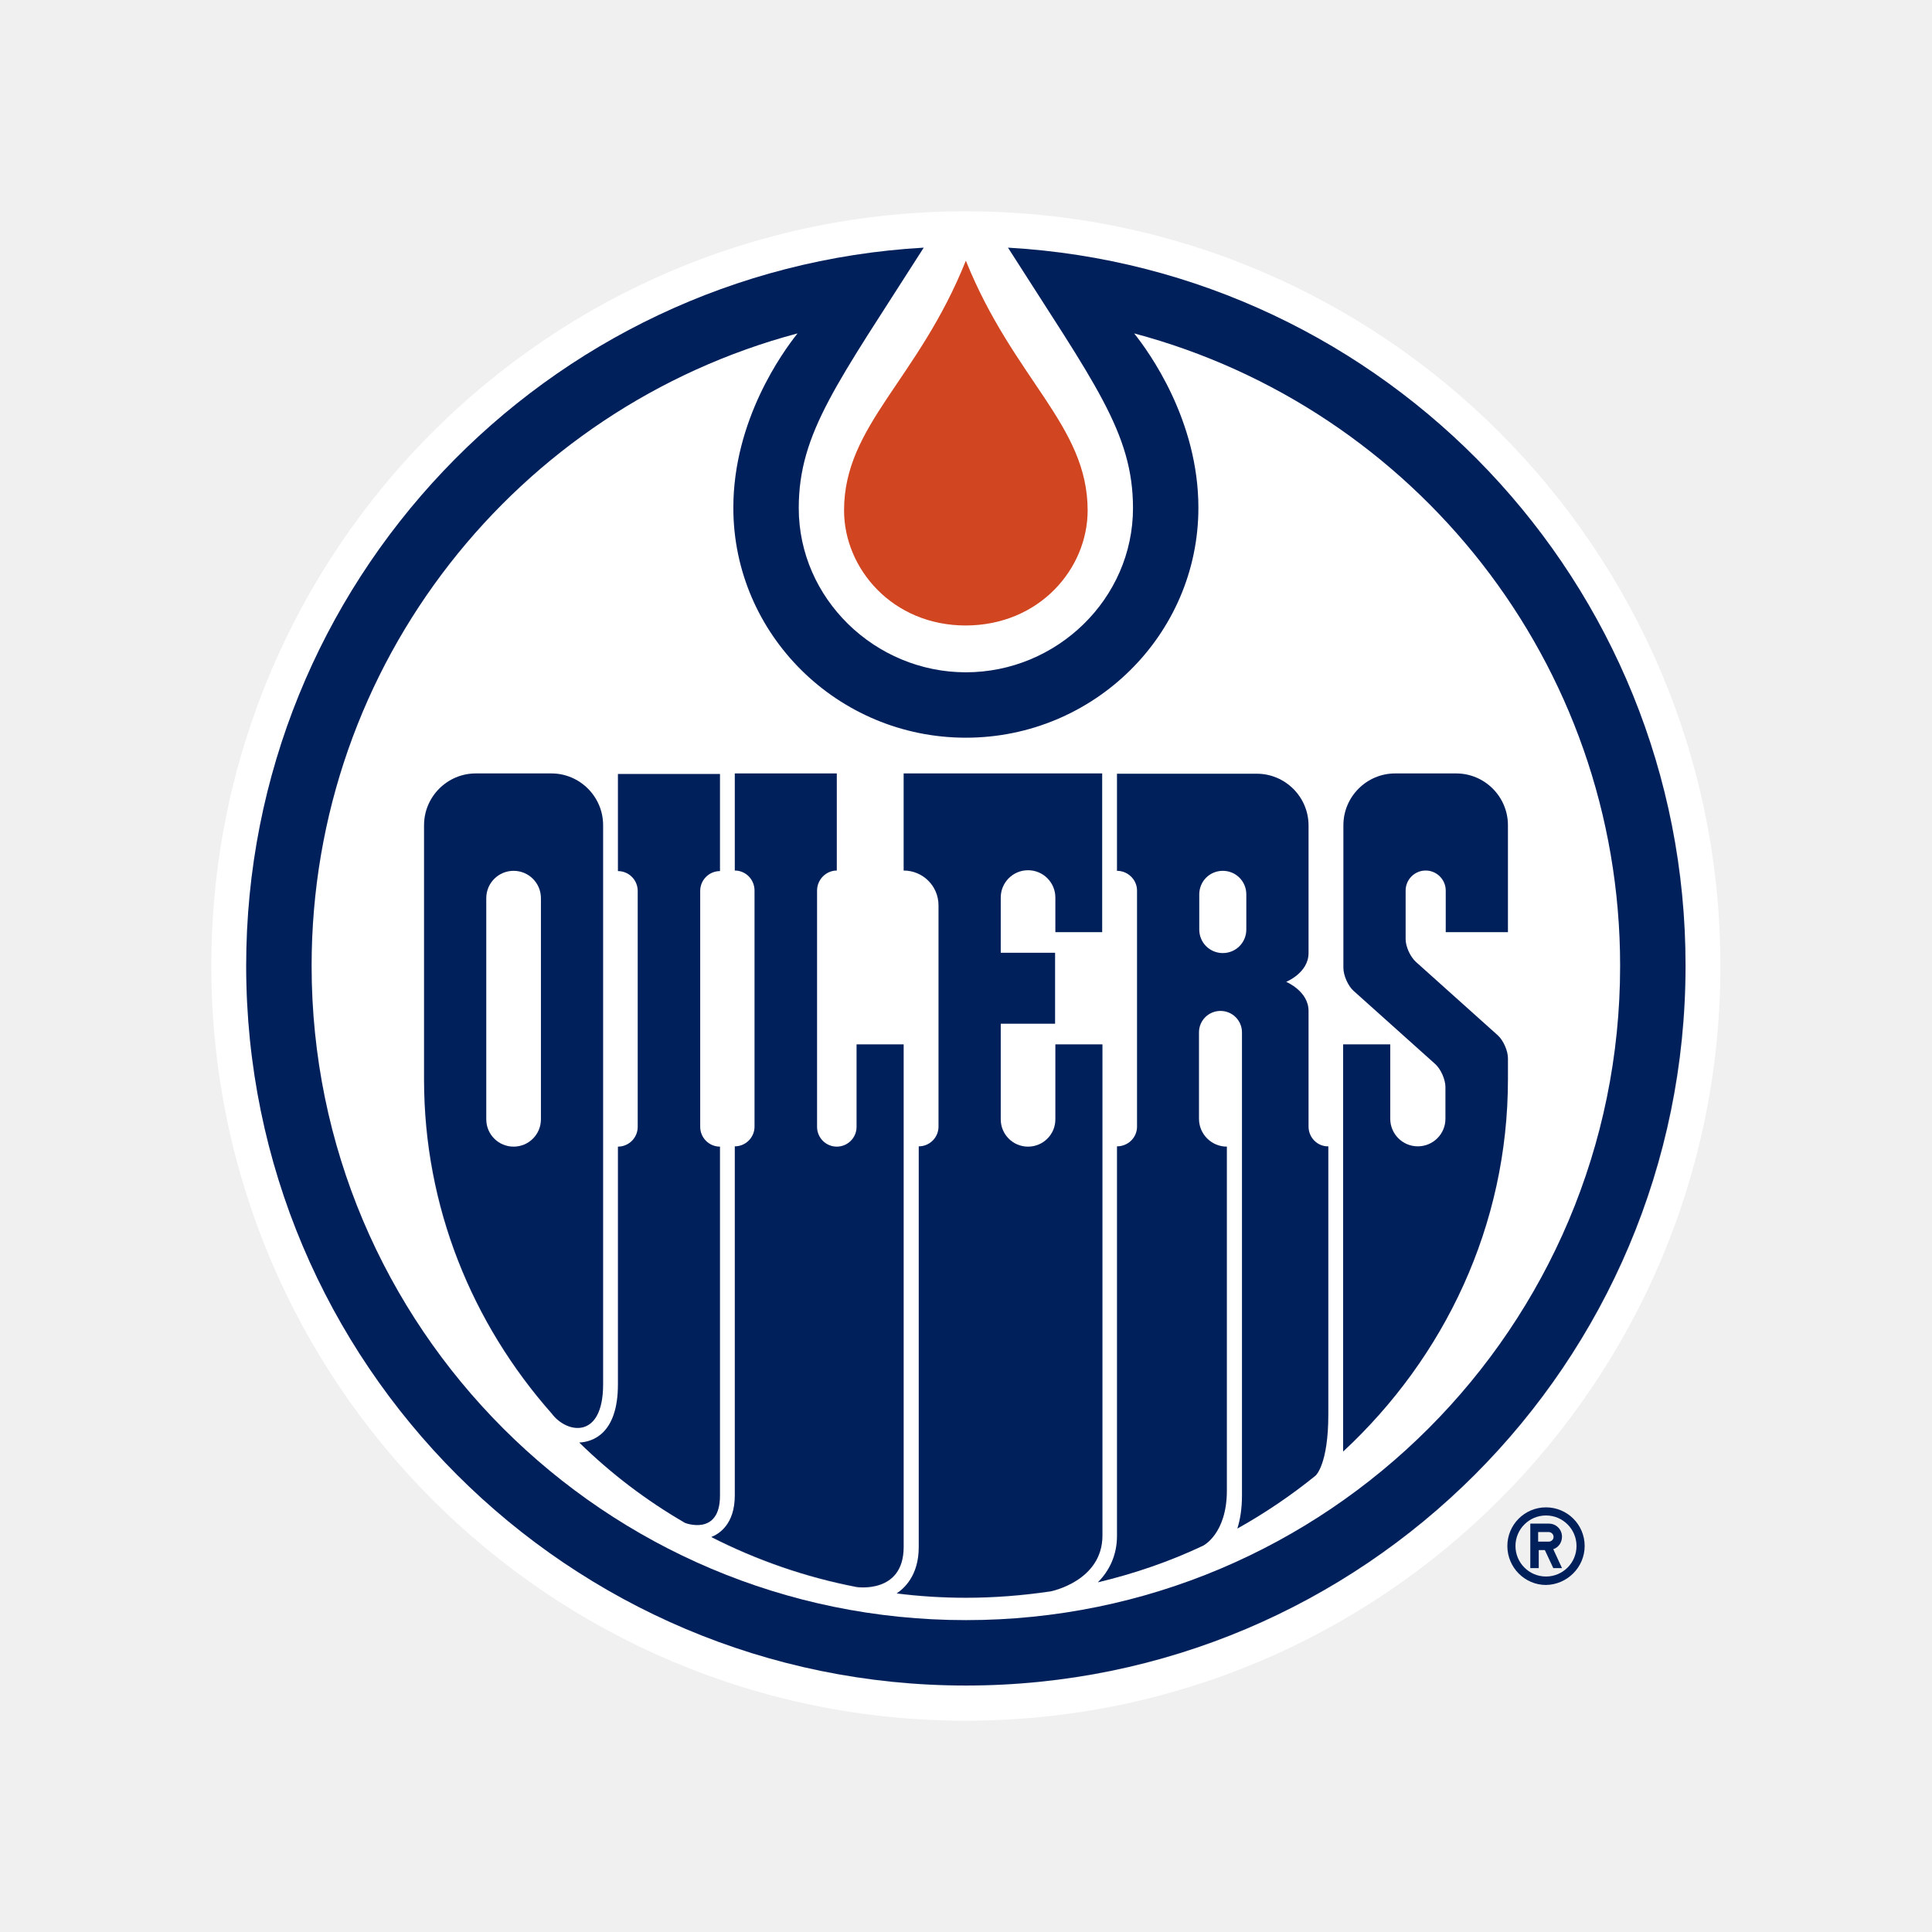
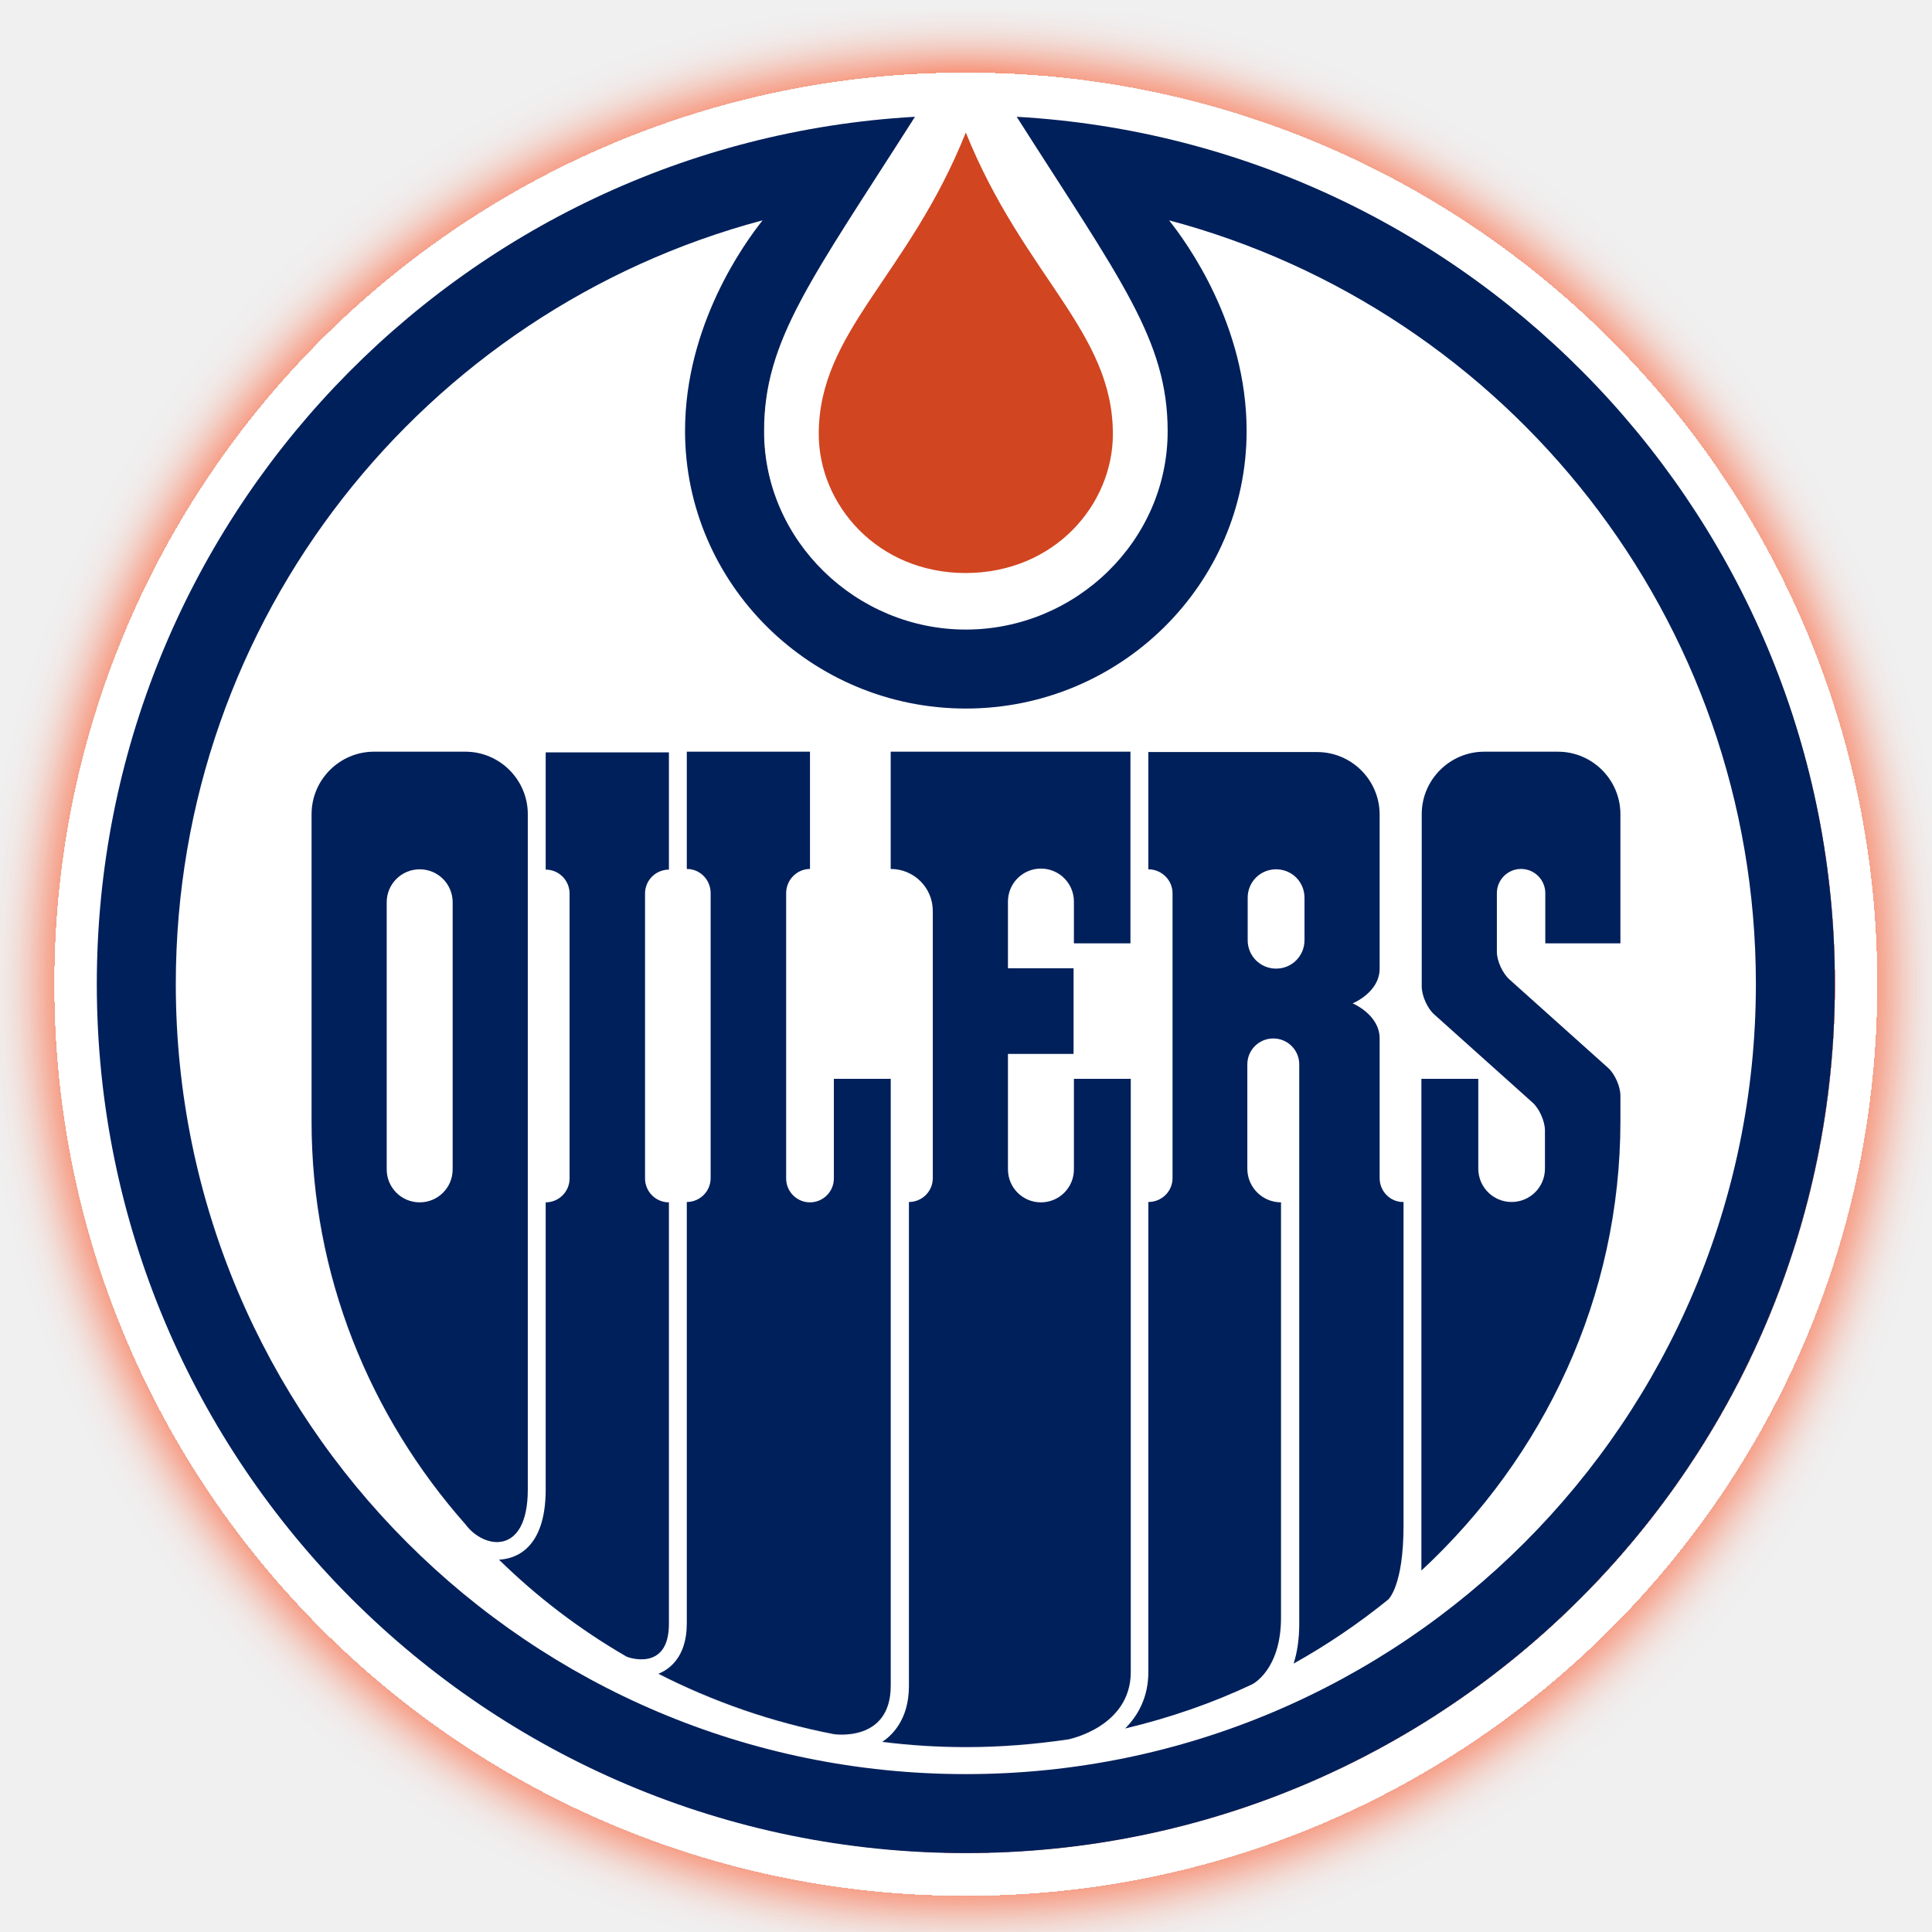
- <svg xmlns="http://www.w3.org/2000/svg" width="64" height="64" viewBox="0 0 64 64" fill="none">
-   <g clip-path="url(#clip0_13_1438)">
-     <path d="M31.995 57C45.802 57 56.99 45.812 56.99 32.005C57 18.198 45.802 7 31.995 7C18.188 7 7 18.198 7 31.995C7 45.802 18.188 57 31.995 57ZM31.995 8.627C33.574 12.575 36.029 14.077 36.029 16.898C36.029 18.824 34.441 20.711 31.995 20.711C29.559 20.711 27.961 18.833 27.961 16.898C27.971 14.077 30.416 12.575 31.995 8.627ZM30.609 8.204C27.759 12.681 26.468 14.327 26.468 16.831C26.468 19.835 28.991 22.271 32.005 22.271C35.009 22.271 37.541 19.835 37.541 16.831C37.541 14.327 36.251 12.681 33.401 8.204C45.918 8.926 55.854 19.305 55.854 32.005C55.854 45.176 45.176 55.845 32.014 55.845C18.833 55.845 8.155 45.167 8.155 31.995C8.155 19.295 18.092 8.916 30.609 8.204Z" fill="white" />
-     <path d="M17.014 28.847C16.513 28.847 16.108 29.251 16.108 29.752V37.079C16.108 37.58 16.513 37.984 17.014 37.984C17.514 37.984 17.919 37.58 17.919 37.079V29.752C17.919 29.251 17.514 28.847 17.014 28.847Z" fill="white" />
-     <path d="M40.507 31.572C40.94 31.572 41.286 31.225 41.286 30.792V29.627C41.286 29.193 40.94 28.847 40.507 28.847C40.073 28.847 39.727 29.193 39.727 29.627V30.792C39.727 31.225 40.073 31.572 40.507 31.572Z" fill="white" />
-     <path d="M31.995 53.669C43.963 53.669 53.669 43.963 53.669 31.995C53.669 21.953 46.842 13.509 37.57 11.044C38.061 11.66 39.698 13.913 39.698 16.821C39.698 21.019 36.241 24.437 31.995 24.437C27.749 24.437 24.293 21.019 24.293 16.821C24.293 13.913 25.929 11.66 26.42 11.044C17.158 13.509 10.331 21.962 10.331 31.995C10.331 43.963 20.027 53.669 31.995 53.669ZM44.502 34.595H46.062V37.06C46.062 37.57 46.476 37.974 46.977 37.974C47.487 37.974 47.892 37.56 47.892 37.06V36.01C47.892 35.76 47.737 35.413 47.555 35.249L44.839 32.833C44.647 32.669 44.502 32.322 44.502 32.072V27.345C44.502 26.401 45.273 25.631 46.216 25.631H48.238C49.182 25.631 49.952 26.401 49.952 27.345V30.878H47.892V29.501C47.892 29.136 47.593 28.837 47.227 28.837C46.861 28.837 46.563 29.136 46.563 29.501V31.109C46.563 31.36 46.717 31.706 46.91 31.87L49.625 34.296C49.808 34.46 49.962 34.807 49.962 35.057V35.75C49.962 40.593 47.872 44.955 44.502 48.084V34.595ZM37.002 37.984C37.368 37.984 37.666 37.685 37.666 37.329V29.511C37.666 29.145 37.368 28.847 37.002 28.847V25.631H41.633C42.577 25.631 43.347 26.401 43.347 27.345V31.572C43.347 32.226 42.606 32.525 42.606 32.525C42.606 32.525 43.347 32.823 43.347 33.478V37.32C43.347 37.685 43.645 37.974 44.011 37.974V46.852C44.011 48.527 43.588 48.883 43.588 48.883C42.779 49.538 41.912 50.125 40.998 50.636C41.084 50.328 41.152 49.971 41.152 49.528V34.19C41.152 33.796 40.834 33.478 40.439 33.478C40.044 33.478 39.727 33.796 39.727 34.19V37.05C39.727 37.56 40.141 37.974 40.651 37.974V49.374C40.651 50.819 39.862 51.204 39.862 51.204C38.754 51.714 37.589 52.118 36.376 52.417C36.742 52.051 37.012 51.541 37.012 50.876V37.984H37.002ZM29.935 25.621H36.511V30.878H34.951V29.742C34.951 29.241 34.547 28.837 34.046 28.837C33.545 28.837 33.141 29.241 33.141 29.742V31.572H34.941V33.921H33.141V37.089C33.141 37.589 33.545 37.994 34.046 37.994C34.547 37.994 34.951 37.589 34.951 37.089V34.604H36.511V50.886C36.511 52.398 34.797 52.735 34.797 52.735C33.882 52.869 32.948 52.946 31.995 52.946C31.215 52.946 30.445 52.898 29.694 52.802C29.935 52.648 30.426 52.215 30.426 51.271V37.984C30.792 37.984 31.081 37.685 31.081 37.329V30.002C31.081 29.367 30.561 28.847 29.925 28.847V25.621H29.935ZM24.341 49.548V37.984C24.706 37.984 24.995 37.685 24.995 37.329V29.511C24.995 29.145 24.697 28.847 24.341 28.847V25.631H27.72V28.847C27.354 28.847 27.066 29.145 27.066 29.511V37.329C27.066 37.695 27.364 37.984 27.72 37.984C28.086 37.984 28.375 37.685 28.375 37.329V34.604H29.935V51.271C29.935 52.831 28.375 52.6 28.375 52.6C26.671 52.263 25.053 51.704 23.561 50.944C23.821 50.838 24.341 50.52 24.341 49.548ZM20.47 45.86V37.984C20.836 37.984 21.125 37.685 21.125 37.329V29.511C21.125 29.145 20.826 28.847 20.47 28.847V25.631H23.85V28.847C23.484 28.847 23.195 29.145 23.195 29.511V37.329C23.195 37.695 23.493 37.984 23.85 37.984V49.548C23.85 50.886 22.675 50.443 22.675 50.443C21.394 49.702 20.22 48.806 19.18 47.786C19.623 47.766 20.47 47.506 20.47 45.86ZM14.038 27.335C14.038 26.392 14.809 25.621 15.752 25.621H18.256C19.199 25.621 19.969 26.392 19.969 27.335V45.86C19.969 47.689 18.776 47.497 18.256 46.823C15.617 43.838 14.029 39.977 14.029 35.76V27.335H14.038Z" fill="white" />
-     <path d="M52.494 51.213C52.494 50.501 51.916 49.933 51.213 49.933C50.501 49.933 49.933 50.511 49.933 51.213C49.933 51.926 50.511 52.504 51.213 52.504C51.916 52.494 52.494 51.916 52.494 51.213ZM50.202 51.213C50.202 50.655 50.655 50.202 51.213 50.202C51.772 50.202 52.224 50.655 52.224 51.213C52.224 51.772 51.772 52.224 51.213 52.224C50.655 52.224 50.202 51.772 50.202 51.213Z" fill="#00205B" />
-     <path d="M51.743 51.945L51.454 51.319C51.627 51.261 51.743 51.098 51.743 50.905C51.743 50.665 51.55 50.472 51.31 50.472H50.693V51.945H50.973V51.348H51.175L51.454 51.945H51.743ZM51.3 51.069H50.953V50.751H51.3C51.387 50.751 51.464 50.819 51.464 50.915C51.464 51.002 51.387 51.069 51.3 51.069Z" fill="#00205B" />
-     <path d="M36.029 16.908C36.029 14.086 33.584 12.575 31.995 8.637C30.416 12.584 27.961 14.086 27.961 16.908C27.961 18.833 29.559 20.72 31.995 20.72C34.441 20.711 36.029 18.833 36.029 16.908Z" fill="#D14520" />
-     <path d="M33.391 8.204C36.241 12.681 37.532 14.327 37.532 16.831C37.532 19.835 35.009 22.271 31.995 22.271C28.991 22.271 26.459 19.835 26.459 16.831C26.459 14.327 27.749 12.681 30.599 8.204C18.092 8.916 8.155 19.295 8.155 31.995C8.155 45.167 18.833 55.835 31.995 55.835C45.167 55.835 55.835 45.157 55.835 31.995C55.845 19.295 45.908 8.916 33.391 8.204ZM31.995 53.669C20.027 53.669 10.322 43.963 10.322 31.995C10.322 21.953 17.148 13.509 26.42 11.044C25.929 11.66 24.293 13.913 24.293 16.821C24.293 21.019 27.749 24.437 31.995 24.437C36.241 24.437 39.698 21.019 39.698 16.821C39.698 13.913 38.061 11.66 37.57 11.044C46.842 13.509 53.669 21.953 53.669 31.995C53.669 43.963 43.963 53.669 31.995 53.669Z" fill="#00205B" />
-     <path d="M36.511 34.595H34.961V37.079C34.961 37.58 34.556 37.984 34.056 37.984C33.555 37.984 33.151 37.58 33.151 37.079V33.911H34.951V31.562H33.151V29.733C33.151 29.232 33.555 28.827 34.056 28.827C34.556 28.827 34.961 29.232 34.961 29.733V30.878H36.511V25.621H29.935V28.837C30.57 28.837 31.09 29.347 31.09 29.992V37.32C31.09 37.685 30.792 37.974 30.435 37.974V51.252C30.435 52.205 29.935 52.629 29.704 52.783C30.455 52.879 31.225 52.927 32.005 52.927C32.958 52.927 33.892 52.85 34.807 52.715C34.807 52.715 36.52 52.378 36.52 50.867V34.595H36.511Z" fill="#00205B" />
-     <path d="M29.935 34.595H28.375V37.329C28.375 37.695 28.076 37.984 27.72 37.984C27.354 37.984 27.066 37.685 27.066 37.329V29.501C27.066 29.136 27.364 28.837 27.72 28.837V25.621H24.341V28.837C24.707 28.837 24.995 29.136 24.995 29.501V37.32C24.995 37.685 24.697 37.974 24.341 37.974V49.538C24.341 50.501 23.811 50.819 23.561 50.915C25.053 51.675 26.671 52.244 28.375 52.571C28.375 52.571 29.935 52.812 29.935 51.242V34.595Z" fill="#00205B" />
-     <path d="M23.85 49.548V37.984C23.484 37.984 23.195 37.685 23.195 37.329V29.511C23.195 29.145 23.493 28.856 23.85 28.856V25.64H20.47V28.856C20.836 28.856 21.125 29.155 21.125 29.511V37.329C21.125 37.695 20.826 37.984 20.47 37.984V45.86C20.47 47.506 19.623 47.766 19.189 47.786C20.229 48.806 21.404 49.702 22.684 50.443C22.684 50.453 23.85 50.896 23.85 49.548Z" fill="#00205B" />
-     <path d="M49.952 30.878V27.335C49.952 26.392 49.182 25.621 48.238 25.621H46.216C45.273 25.621 44.502 26.392 44.502 27.335V32.062C44.502 32.313 44.657 32.66 44.839 32.823L47.545 35.249C47.728 35.413 47.882 35.76 47.882 36.01V37.06C47.882 37.57 47.468 37.974 46.967 37.974C46.457 37.974 46.053 37.56 46.053 37.06V34.595H44.493V48.084C47.853 44.965 49.952 40.593 49.952 35.75V35.057C49.952 34.807 49.798 34.46 49.615 34.296L46.91 31.87C46.717 31.697 46.563 31.36 46.563 31.109V29.501C46.563 29.136 46.861 28.837 47.227 28.837C47.593 28.837 47.892 29.136 47.892 29.501V30.878H49.952Z" fill="#00205B" />
-     <path d="M19.979 45.86V27.335C19.979 26.392 19.209 25.621 18.265 25.621H15.762C14.818 25.621 14.048 26.392 14.048 27.335V35.76C14.048 39.977 15.637 43.838 18.275 46.823C18.776 47.497 19.979 47.689 19.979 45.86ZM17.919 37.079C17.919 37.58 17.514 37.984 17.014 37.984C16.513 37.984 16.108 37.58 16.108 37.079V29.752C16.108 29.251 16.513 28.847 17.014 28.847C17.514 28.847 17.919 29.251 17.919 29.752V37.079Z" fill="#00205B" />
-     <path d="M43.347 37.32V33.488C43.347 32.833 42.606 32.525 42.606 32.525C42.606 32.525 43.347 32.226 43.347 31.572V27.345C43.347 26.401 42.577 25.631 41.633 25.631H37.002V28.847C37.368 28.847 37.666 29.145 37.666 29.502V37.32C37.666 37.685 37.368 37.974 37.002 37.974V50.876C37.002 51.541 36.732 52.051 36.367 52.417C37.58 52.128 38.754 51.724 39.852 51.204C39.852 51.204 40.641 50.819 40.641 49.374V37.984C40.131 37.984 39.717 37.57 39.717 37.06V34.2C39.717 33.805 40.035 33.488 40.43 33.488C40.824 33.488 41.142 33.805 41.142 34.2V49.538C41.142 49.971 41.084 50.337 40.988 50.636C41.903 50.125 42.769 49.538 43.578 48.883C43.578 48.883 44.002 48.527 44.002 46.852V37.974C43.645 37.984 43.347 37.685 43.347 37.32ZM41.286 30.792C41.286 31.225 40.94 31.572 40.507 31.572C40.073 31.572 39.727 31.225 39.727 30.792V29.627C39.727 29.193 40.073 28.847 40.507 28.847C40.94 28.847 41.286 29.193 41.286 29.627V30.792Z" fill="#00205B" />
+ <svg xmlns="http://www.w3.org/2000/svg" width="53" height="53" viewBox="0 0 53 53" fill="none">
+   <g clip-path="url(#clip0_29_2712)">
+     <g filter="url(#filter0_d_29_2712)">
+       <path d="M26.495 52C40.302 52 51.49 40.812 51.49 27.005C51.5 13.198 40.302 2 26.495 2C12.688 2 1.5 13.198 1.5 26.995C1.5 40.802 12.688 52 26.495 52ZM26.495 3.627C28.074 7.575 30.529 9.077 30.529 11.898C30.529 13.824 28.941 15.711 26.495 15.711C24.059 15.711 22.461 13.833 22.461 11.898C22.471 9.077 24.916 7.575 26.495 3.627ZM25.109 3.204C22.259 7.681 20.968 9.327 20.968 11.831C20.968 14.835 23.491 17.271 26.505 17.271C29.509 17.271 32.041 14.835 32.041 11.831C32.041 9.327 30.751 7.681 27.901 3.204C40.418 3.926 50.354 14.305 50.354 27.005C50.354 40.176 39.676 50.845 26.514 50.845C13.333 50.845 2.655 40.167 2.655 26.995C2.655 14.295 12.592 3.916 25.109 3.204Z" fill="white" />
+     </g>
+     <path d="M11.514 23.847C11.013 23.847 10.608 24.251 10.608 24.752V32.079C10.608 32.58 11.013 32.984 11.514 32.984C12.014 32.984 12.418 32.58 12.418 32.079V24.752C12.418 24.251 12.014 23.847 11.514 23.847Z" fill="white" />
+     <path d="M35.007 26.572C35.44 26.572 35.787 26.225 35.787 25.792V24.627C35.787 24.193 35.44 23.847 35.007 23.847C34.573 23.847 34.227 24.193 34.227 24.627V25.792C34.227 26.225 34.573 26.572 35.007 26.572Z" fill="white" />
+     <path d="M26.495 48.669C38.463 48.669 48.169 38.963 48.169 26.995C48.169 16.953 41.342 8.509 32.07 6.044C32.561 6.66 34.198 8.913 34.198 11.821C34.198 16.019 30.741 19.437 26.495 19.437C22.249 19.437 18.792 16.019 18.792 11.821C18.792 8.913 20.429 6.66 20.92 6.044C11.658 8.509 4.831 16.962 4.831 26.995C4.831 38.963 14.527 48.669 26.495 48.669ZM39.002 29.595H40.562V32.06C40.562 32.57 40.976 32.974 41.477 32.974C41.987 32.974 42.392 32.56 42.392 32.06V31.01C42.392 30.76 42.237 30.413 42.054 30.25L39.339 27.833C39.147 27.669 39.002 27.323 39.002 27.072V22.345C39.002 21.401 39.773 20.631 40.716 20.631H42.738C43.682 20.631 44.452 21.401 44.452 22.345V25.878H42.392V24.502C42.392 24.136 42.093 23.837 41.727 23.837C41.361 23.837 41.063 24.136 41.063 24.502V26.109C41.063 26.36 41.217 26.706 41.409 26.87L44.125 29.296C44.307 29.46 44.462 29.807 44.462 30.057V30.75C44.462 35.593 42.372 39.955 39.002 43.084V29.595ZM31.502 32.984C31.868 32.984 32.166 32.686 32.166 32.329V24.511C32.166 24.145 31.868 23.847 31.502 23.847V20.631H36.133C37.077 20.631 37.847 21.401 37.847 22.345V26.572C37.847 27.226 37.105 27.525 37.105 27.525C37.105 27.525 37.847 27.823 37.847 28.478V32.32C37.847 32.686 38.145 32.974 38.511 32.974V41.852C38.511 43.527 38.088 43.883 38.088 43.883C37.279 44.538 36.412 45.125 35.498 45.636C35.584 45.328 35.652 44.971 35.652 44.528V29.191C35.652 28.796 35.334 28.478 34.939 28.478C34.544 28.478 34.227 28.796 34.227 29.191V32.05C34.227 32.56 34.641 32.974 35.151 32.974V44.374C35.151 45.819 34.361 46.204 34.361 46.204C33.254 46.714 32.089 47.118 30.876 47.417C31.242 47.051 31.511 46.541 31.511 45.876V32.984H31.502ZM24.435 20.621H31.011V25.878H29.451V24.742C29.451 24.241 29.047 23.837 28.546 23.837C28.045 23.837 27.641 24.241 27.641 24.742V26.572H29.441V28.921H27.641V32.089C27.641 32.589 28.045 32.994 28.546 32.994C29.047 32.994 29.451 32.589 29.451 32.089V29.605H31.011V45.886C31.011 47.398 29.297 47.735 29.297 47.735C28.382 47.87 27.448 47.947 26.495 47.947C25.715 47.947 24.945 47.898 24.194 47.802C24.435 47.648 24.926 47.215 24.926 46.271V32.984C25.291 32.984 25.58 32.686 25.58 32.329V25.002C25.58 24.367 25.061 23.847 24.425 23.847V20.621H24.435ZM18.84 44.548V32.984C19.206 32.984 19.495 32.686 19.495 32.329V24.511C19.495 24.145 19.197 23.847 18.84 23.847V20.631H22.22V23.847C21.854 23.847 21.565 24.145 21.565 24.511V32.329C21.565 32.695 21.864 32.984 22.22 32.984C22.586 32.984 22.875 32.686 22.875 32.329V29.605H24.435V46.271C24.435 47.831 22.875 47.6 22.875 47.6C21.171 47.263 19.553 46.704 18.061 45.944C18.321 45.838 18.84 45.52 18.84 44.548ZM14.97 40.86V32.984C15.336 32.984 15.625 32.686 15.625 32.329V24.511C15.625 24.145 15.326 23.847 14.97 23.847V20.631H18.349V23.847C17.984 23.847 17.695 24.145 17.695 24.511V32.329C17.695 32.695 17.993 32.984 18.349 32.984V44.548C18.349 45.886 17.175 45.443 17.175 45.443C15.894 44.702 14.72 43.806 13.68 42.786C14.123 42.767 14.97 42.507 14.97 40.86ZM8.538 22.335C8.538 21.392 9.308 20.621 10.252 20.621H12.755C13.699 20.621 14.469 21.392 14.469 22.335V40.86C14.469 42.689 13.275 42.497 12.755 41.823C10.117 38.838 8.529 34.977 8.529 30.76V22.335H8.538Z" fill="white" />
+     <path d="M30.529 11.908C30.529 9.086 28.084 7.575 26.495 3.637C24.916 7.584 22.461 9.086 22.461 11.908C22.461 13.833 24.059 15.72 26.495 15.72C28.941 15.711 30.529 13.833 30.529 11.908Z" fill="#D14520" />
+     <path d="M27.891 3.204C30.741 7.681 32.032 9.327 32.032 11.831C32.032 14.835 29.509 17.271 26.495 17.271C23.491 17.271 20.959 14.835 20.959 11.831C20.959 9.327 22.249 7.681 25.099 3.204C12.592 3.916 2.656 14.296 2.656 26.995C2.656 40.167 13.333 50.835 26.495 50.835C39.667 50.835 50.335 40.157 50.335 26.995C50.345 14.296 40.408 3.916 27.891 3.204ZM26.495 48.669C14.527 48.669 4.822 38.963 4.822 26.995C4.822 16.953 11.648 8.509 20.921 6.044C20.429 6.66 18.793 8.913 18.793 11.821C18.793 16.019 22.249 19.437 26.495 19.437C30.741 19.437 34.198 16.019 34.198 11.821C34.198 8.913 32.561 6.66 32.07 6.044C41.342 8.509 48.169 16.953 48.169 26.995C48.169 38.963 38.463 48.669 26.495 48.669Z" fill="#00205B" />
+     <path d="M31.011 29.595H29.461V32.079C29.461 32.58 29.056 32.984 28.556 32.984C28.055 32.984 27.651 32.58 27.651 32.079V28.911H29.451V26.562H27.651V24.732C27.651 24.232 28.055 23.827 28.556 23.827C29.056 23.827 29.461 24.232 29.461 24.732V25.878H31.011V20.621H24.435V23.837C25.07 23.837 25.59 24.347 25.59 24.992V32.319C25.59 32.685 25.292 32.974 24.935 32.974V46.252C24.935 47.205 24.435 47.629 24.204 47.783C24.955 47.879 25.725 47.927 26.505 47.927C27.458 47.927 28.392 47.85 29.307 47.715C29.307 47.715 31.02 47.378 31.02 45.867V29.595H31.011Z" fill="#00205B" />
+     <path d="M24.435 29.595H22.875V32.329C22.875 32.695 22.576 32.984 22.22 32.984C21.854 32.984 21.566 32.685 21.566 32.329V24.501C21.566 24.135 21.864 23.837 22.22 23.837V20.621H18.841V23.837C19.207 23.837 19.495 24.135 19.495 24.501V32.319C19.495 32.685 19.197 32.974 18.841 32.974V44.538C18.841 45.501 18.311 45.819 18.061 45.915C19.553 46.675 21.171 47.243 22.875 47.571C22.875 47.571 24.435 47.812 24.435 46.242V29.595Z" fill="#00205B" />
+     <path d="M18.35 44.548V32.984C17.984 32.984 17.695 32.685 17.695 32.329V24.511C17.695 24.145 17.993 23.856 18.35 23.856V20.64H14.97V23.856C15.336 23.856 15.625 24.155 15.625 24.511V32.329C15.625 32.695 15.326 32.984 14.97 32.984V40.86C14.97 42.506 14.123 42.766 13.69 42.786C14.729 43.806 15.904 44.702 17.184 45.443C17.184 45.453 18.35 45.895 18.35 44.548Z" fill="#00205B" />
+     <path d="M44.452 25.878V22.335C44.452 21.391 43.682 20.621 42.738 20.621H40.716C39.773 20.621 39.002 21.391 39.002 22.335V27.062C39.002 27.313 39.156 27.659 39.339 27.823L42.045 30.249C42.228 30.413 42.382 30.76 42.382 31.01V32.06C42.382 32.57 41.968 32.974 41.467 32.974C40.957 32.974 40.553 32.56 40.553 32.06V29.595H38.993V43.084C42.353 39.964 44.452 35.593 44.452 30.75V30.057C44.452 29.806 44.298 29.46 44.115 29.296L41.409 26.87C41.217 26.697 41.063 26.36 41.063 26.109V24.501C41.063 24.135 41.361 23.837 41.727 23.837C42.093 23.837 42.392 24.135 42.392 24.501V25.878H44.452Z" fill="#00205B" />
+     <path d="M14.479 40.86V22.335C14.479 21.391 13.709 20.621 12.765 20.621H10.262C9.318 20.621 8.548 21.391 8.548 22.335V30.76C8.548 34.977 10.136 38.838 12.775 41.823C13.275 42.497 14.479 42.689 14.479 40.86ZM12.418 32.079C12.418 32.58 12.014 32.984 11.513 32.984C11.013 32.984 10.608 32.58 10.608 32.079V24.752C10.608 24.251 11.013 23.847 11.513 23.847C12.014 23.847 12.418 24.251 12.418 24.752V32.079Z" fill="#00205B" />
+     <path d="M37.847 32.32V28.488C37.847 27.833 37.106 27.525 37.106 27.525C37.106 27.525 37.847 27.226 37.847 26.572V22.345C37.847 21.401 37.077 20.631 36.133 20.631H31.502V23.847C31.868 23.847 32.166 24.145 32.166 24.502V32.32C32.166 32.685 31.868 32.974 31.502 32.974V45.876C31.502 46.541 31.232 47.051 30.866 47.417C32.08 47.128 33.254 46.724 34.352 46.204C34.352 46.204 35.141 45.819 35.141 44.374V32.984C34.631 32.984 34.217 32.57 34.217 32.06V29.2C34.217 28.805 34.535 28.488 34.93 28.488C35.324 28.488 35.642 28.805 35.642 29.2V44.538C35.642 44.971 35.584 45.337 35.488 45.636C36.403 45.125 37.269 44.538 38.078 43.883C38.078 43.883 38.502 43.527 38.502 41.852V32.974C38.145 32.984 37.847 32.685 37.847 32.32ZM35.786 25.792C35.786 26.225 35.44 26.572 35.007 26.572C34.573 26.572 34.227 26.225 34.227 25.792V24.627C34.227 24.193 34.573 23.847 35.007 23.847C35.44 23.847 35.786 24.193 35.786 24.627V25.792Z" fill="#00205B" />
  </g>
  <defs>
-     <clipPath id="clip0_13_1438">
-       <rect width="50" height="50" fill="white" transform="translate(7 7)" />
+     <filter id="filter0_d_29_2712" x="-0.2" y="0.3" width="53.391" height="53.4" filterUnits="userSpaceOnUse" color-interpolation-filters="sRGB">
+       <feFlood flood-opacity="0" result="BackgroundImageFix" />
+       <feColorMatrix in="SourceAlpha" type="matrix" values="0 0 0 0 0 0 0 0 0 0 0 0 0 0 0 0 0 0 127 0" result="hardAlpha" />
+       <feOffset />
+       <feGaussianBlur stdDeviation="0.85" />
+       <feComposite in2="hardAlpha" operator="out" />
+       <feColorMatrix type="matrix" values="0 0 0 0 1 0 0 0 0 0.209 0 0 0 0 0 0 0 0 1 0" />
+       <feBlend mode="normal" in2="BackgroundImageFix" result="effect1_dropShadow_29_2712" />
+       <feBlend mode="normal" in="SourceGraphic" in2="effect1_dropShadow_29_2712" result="shape" />
+     </filter>
+     <clipPath id="clip0_29_2712">
+       <rect width="53" height="53" fill="white" />
    </clipPath>
  </defs>
</svg>
